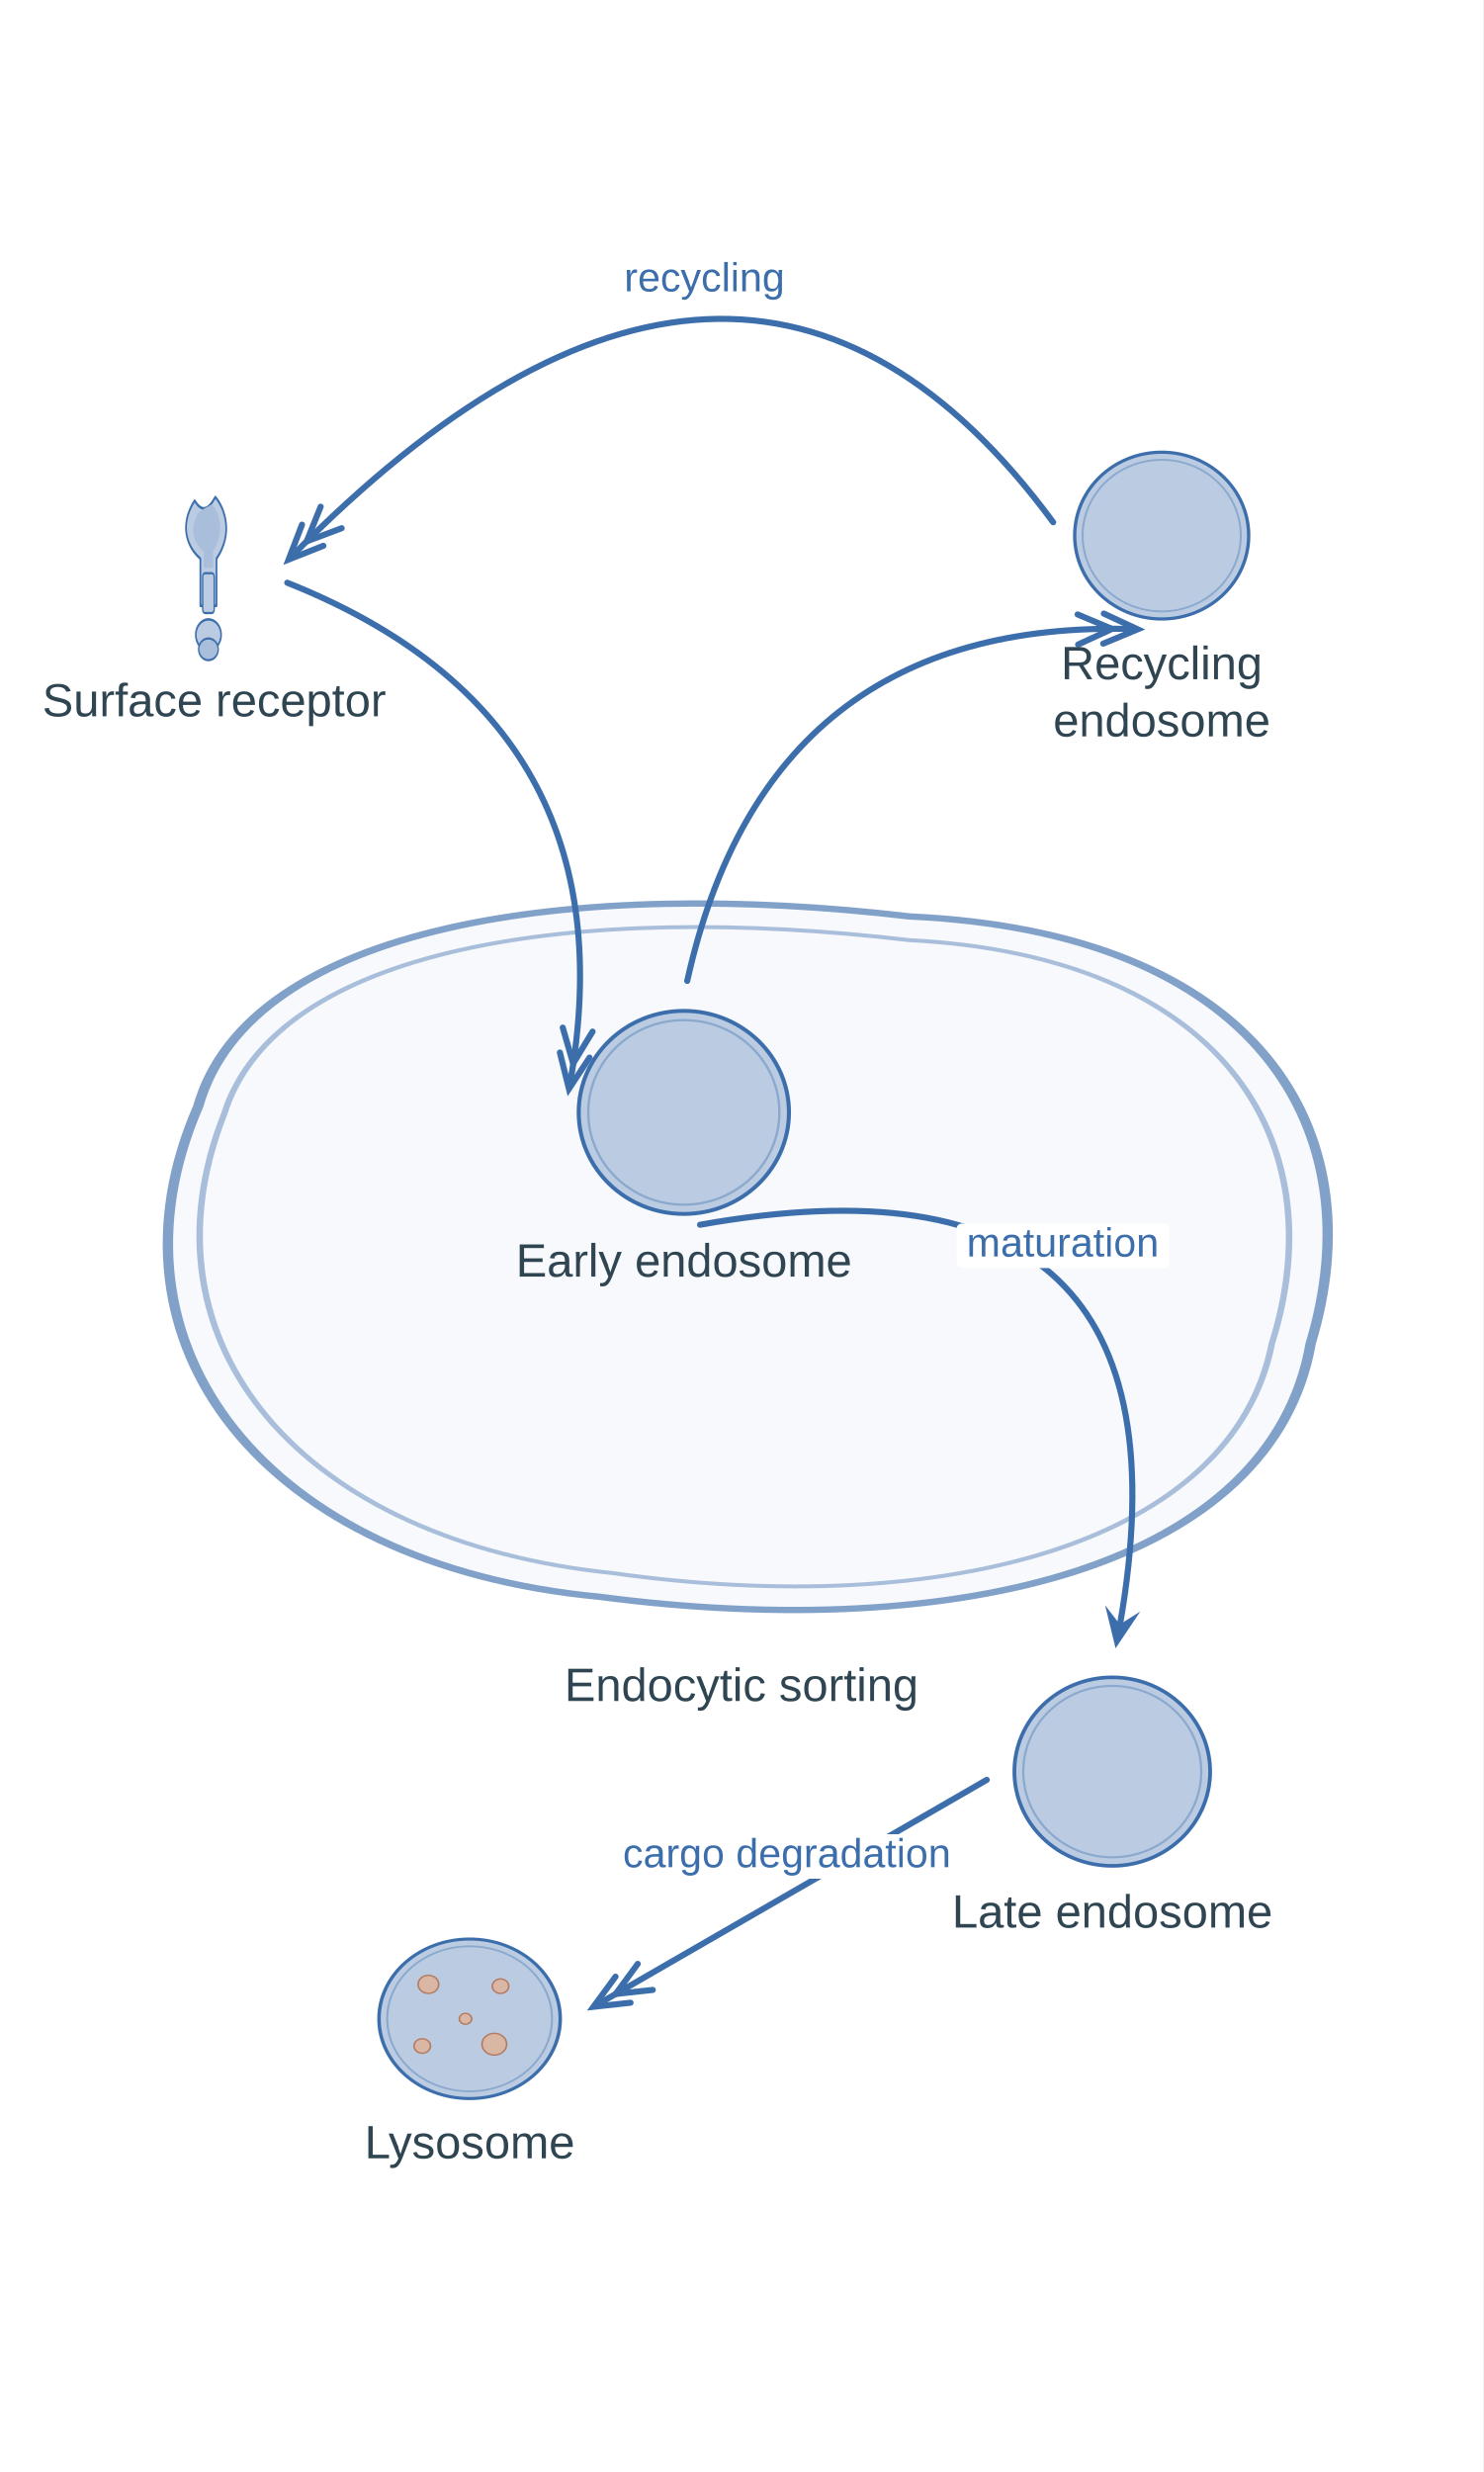
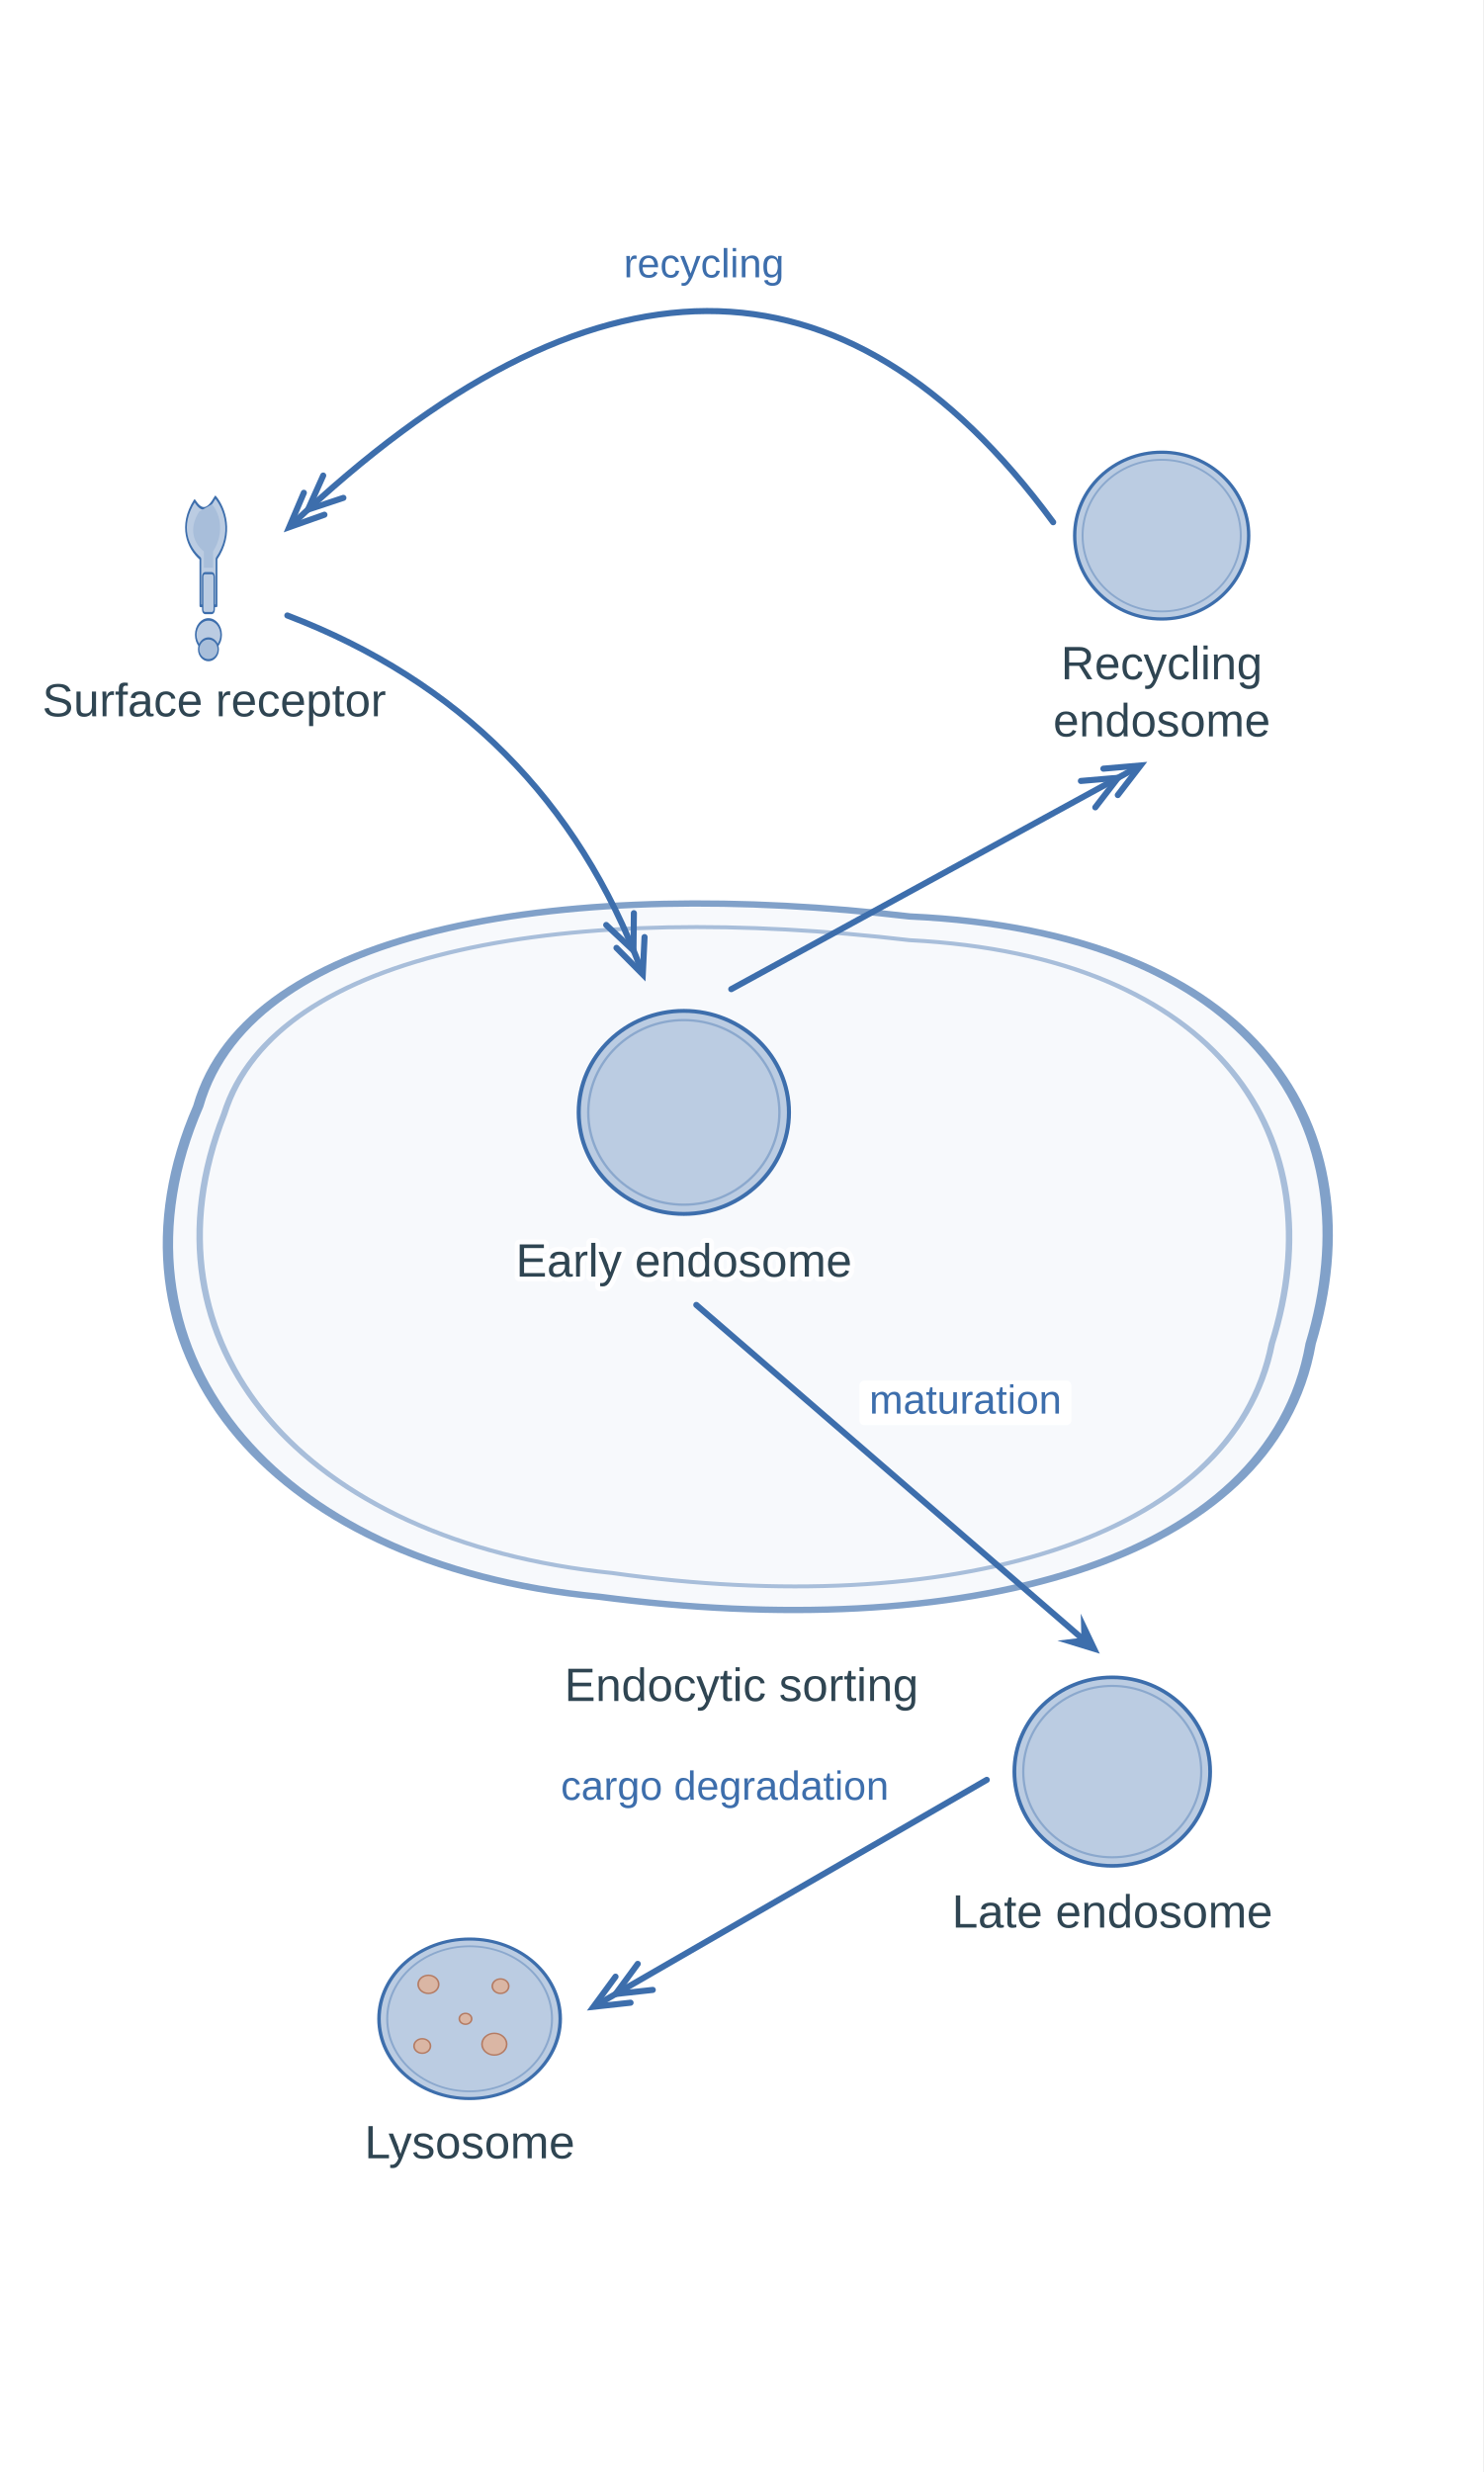
<svg xmlns="http://www.w3.org/2000/svg" width="90.0mm" height="150.0mm" viewBox="0 0 90.0 150.0" data-version="3" data-revision="1">
  <rect width="90.0" height="150.0" fill="#FFFFFF" />
  <g id="layer-compartments" />
  <g id="layer-context">
    <g data-object-id="cell" data-type="cell" id="obj-cell">
      <g data-glyph="cell" transform="rotate(0.0 45.0 76.25)">
        <g transform="translate(5.75 52.25) scale(0.785 0.48)">
          <path d="M 8 31 C 12 8 37 2 63 7 C 90 9 99 34 94 61 C 91 89 67 99 39 93 C 13 89 0 61 8 31 Z" fill="#f7f9fc" stroke="#81a1c9" stroke-width="0.800" stroke-linecap="round" stroke-linejoin="round" />
          <path d="M 10 32 C 14 11 37 5 63 10 C 87 12 96 35 91 61 C 88 86 66 96 40 90 C 16 86 3 61 10 32 Z" fill="none" stroke="#a8beda" stroke-width="0.500" stroke-linecap="round" stroke-linejoin="round" />
        </g>
      </g>
-       <text x="45" y="103.213" font-size="2.822" font-family="Arial,Microsoft YaHei,sans-serif" fill="#2F4552" text-anchor="middle" font-weight="400" data-label-for="cell">Endocytic sorting</text>
+       <text x="45" y="103.213" font-size="2.822" font-family="Arial,Microsoft YaHei,sans-serif" fill="#2F4552" text-anchor="middle" font-weight="400" data-label-for="cell" stroke="#FFFFFF" stroke-width="0.6" stroke-linejoin="round" stroke-opacity="0.85" paint-order="stroke">Endocytic sorting</text>
    </g>
  </g>
  <g id="layer-relations">
    <g data-relation-id="r1" data-relation-type="transports" id="rel-r1">
-       <path fill="none" stroke="#3D6EAC" stroke-width="0.37" stroke-linecap="round" stroke-linejoin="round" d="M 17.433 35.36 Q 38.549 43.77 34.57 65.886" data-line-body="true" data-indirect="false" />
-       <path fill="none" stroke="#3D6EAC" stroke-width="0.37" stroke-linecap="round" stroke-linejoin="miter" data-endpoint="double-chevron" d="M 33.978 63.869 L 34.528 66.067 L 35.777 64.176 M 34.152 62.356 L 34.783 64.533 L 35.961 62.597" stroke-miterlimit="8" />
+       <path fill="none" stroke="#3D6EAC" stroke-width="0.37" stroke-linecap="round" stroke-linejoin="round" d="M 17.438 37.347 Q 33.109 43.338 38.952 58.949" data-line-body="true" data-indirect="false" />
+       <path fill="none" stroke="#3D6EAC" stroke-width="0.37" stroke-linecap="round" stroke-linejoin="miter" data-endpoint="double-chevron" d="M 37.412 57.517 L 39.008 59.126 L 39.116 56.862 M 36.789 56.127 L 38.443 57.677 L 38.468 55.41" stroke-miterlimit="8" />
    </g>
    <g data-relation-id="r2" data-relation-type="transports" id="rel-r2">
-       <path fill="none" stroke="#3D6EAC" stroke-width="0.37" stroke-linecap="round" stroke-linejoin="round" d="M 41.706 59.521 Q 46.586 37.514 68.857 38.172" data-line-body="true" data-indirect="false" />
-       <path fill="none" stroke="#3D6EAC" stroke-width="0.37" stroke-linecap="round" stroke-linejoin="miter" data-endpoint="double-chevron" d="M 66.949 39.056 L 69.042 38.186 L 66.986 37.231 M 65.428 39.109 L 67.486 38.162 L 65.397 37.284" stroke-miterlimit="8" />
+       <path fill="none" stroke="#3D6EAC" stroke-width="0.37" stroke-linecap="round" stroke-linejoin="round" d="M 44.378 60.021 Q 56.717 53.279 69.056 46.538" data-line-body="true" data-indirect="false" />
+       <path fill="none" stroke="#3D6EAC" stroke-width="0.37" stroke-linecap="round" stroke-linejoin="miter" data-endpoint="double-chevron" d="M 67.836 48.245 L 69.219 46.449 L 66.961 46.643 M 66.471 48.99 L 67.854 47.195 L 65.596 47.388" stroke-miterlimit="8" />
    </g>
    <g data-relation-id="r3" data-relation-type="transports" id="rel-r3">
-       <path fill="none" stroke="#3D6EAC" stroke-width="0.37" stroke-linecap="round" stroke-linejoin="round" d="M 63.914 31.69 Q 44.968 5.985 17.643 33.817" data-line-body="true" data-indirect="false" />
-       <path fill="none" stroke="#3D6EAC" stroke-width="0.37" stroke-linecap="round" stroke-linejoin="miter" data-endpoint="double-chevron" d="M 18.327 31.835 L 17.516 33.951 L 19.624 33.119 M 19.46 30.746 L 18.613 32.848 L 20.735 32.052" stroke-miterlimit="8" />
-       <rect x="37.279" y="15.675" width="10.942" height="2.7" rx=".3" fill="#FFFFFF" />
-       <text x="42.75" y="17.675" font-size="2.469" font-family="Arial,Microsoft YaHei,sans-serif" fill="#3D6EAC" text-anchor="middle" font-weight="400">recycling</text>
+       <path fill="none" stroke="#3D6EAC" stroke-width="0.37" stroke-linecap="round" stroke-linejoin="round" d="M 63.914 31.689 Q 44.983 5.975 17.684 31.857" data-line-body="true" data-indirect="false" />
+       <path fill="none" stroke="#3D6EAC" stroke-width="0.37" stroke-linecap="round" stroke-linejoin="miter" data-endpoint="double-chevron" d="M 18.439 29.902 L 17.552 31.988 L 19.689 31.233 M 19.614 28.857 L 18.689 30.925 L 20.839 30.21" stroke-miterlimit="8" />
+       <rect x="37.25" y="14.831" width="10.942" height="2.7" rx=".3" fill="#FFFFFF" />
+       <text x="42.721" y="16.831" font-size="2.469" font-family="Arial,Microsoft YaHei,sans-serif" fill="#3D6EAC" text-anchor="middle" font-weight="400">recycling</text>
    </g>
    <g data-relation-id="r4" data-relation-type="sequence" id="rel-r4">
-       <path fill="none" stroke="#3D6EAC" stroke-width="0.37" stroke-linecap="round" stroke-linejoin="round" d="M 42.483 74.318 Q 73.155 68.853 67.972 98.567" data-line-body="true" data-indirect="false" />
-       <path fill="#3D6EAC" stroke="none" stroke-width="0.37" stroke-linecap="round" stroke-linejoin="round" data-endpoint="step-arrow" d="M 67.701 100.02 L 67.066 97.405 L 67.96 98.565 L 69.2 97.786 Z" />
-       <rect x="58.06" y="74.245" width="12.866" height="2.7" rx=".3" fill="#FFFFFF" />
-       <text x="64.493" y="76.245" font-size="2.469" font-family="Arial,Microsoft YaHei,sans-serif" fill="#3D6EAC" text-anchor="middle" font-weight="400">maturation</text>
+       <path fill="none" stroke="#3D6EAC" stroke-width="0.37" stroke-linecap="round" stroke-linejoin="round" d="M 42.257 79.182 Q 53.941 89.281 65.625 99.38" data-line-body="true" data-indirect="false" />
+       <path fill="#3D6EAC" stroke="none" stroke-width="0.37" stroke-linecap="round" stroke-linejoin="round" data-endpoint="step-arrow" d="M 66.743 100.346 L 64.171 99.555 L 65.625 99.38 L 65.589 97.915 Z" />
+       <rect x="52.153" y="83.777" width="12.866" height="2.7" rx=".3" fill="#FFFFFF" />
+       <text x="58.586" y="85.777" font-size="2.469" font-family="Arial,Microsoft YaHei,sans-serif" fill="#3D6EAC" text-anchor="middle" font-weight="400">maturation</text>
    </g>
    <g data-relation-id="r5" data-relation-type="transports" id="rel-r5">
      <path fill="none" stroke="#3D6EAC" stroke-width="0.37" stroke-linecap="round" stroke-linejoin="round" d="M 59.884 108 Q 48.029 114.839 36.175 121.678" data-line-body="true" data-indirect="false" />
      <path fill="none" stroke="#3D6EAC" stroke-width="0.37" stroke-linecap="round" stroke-linejoin="miter" data-endpoint="double-chevron" d="M 37.355 119.943 L 36.015 121.77 L 38.267 121.524 M 38.703 119.166 L 37.362 120.993 L 39.615 120.747" stroke-miterlimit="8" />
-       <rect x="37.198" y="111.3" width="21.104" height="2.7" rx=".3" fill="#FFFFFF" />
-       <text x="47.75" y="113.3" font-size="2.469" font-family="Arial,Microsoft YaHei,sans-serif" fill="#3D6EAC" text-anchor="middle" font-weight="400">cargo degradation</text>
+       <rect x="33.429" y="107.207" width="21.104" height="2.7" rx=".3" fill="#FFFFFF" />
+       <text x="43.981" y="109.207" font-size="2.469" font-family="Arial,Microsoft YaHei,sans-serif" fill="#3D6EAC" text-anchor="middle" font-weight="400">cargo degradation</text>
    </g>
  </g>
  <g id="layer-objects">
    <g data-object-id="surface" data-type="receptor" id="obj-surface">
      <g data-glyph="surface" transform="rotate(0.0 13.0 35.0)">
        <g transform="translate(9.5 29.5) scale(0.07 0.11)">
          <path d="M 33 8 C 19 22 27 34 38 40 L 38 66 L 52 66 L 52 40 C 67 26 59 12 51 6 C 44 14 39 14 33 8 Z" fill="#bbcce2" stroke="#3D6EAC" stroke-width="1.500" stroke-linecap="round" stroke-linejoin="round" />
          <path d="M 37 14 C 27 24 33 32 41 36 L 41 45 L 49 45 L 49 36 C 60 25 54 14 48 10 Z" fill="#a8beda" stroke="none" stroke-width="0.000" stroke-linecap="round" stroke-linejoin="round" />
          <rect x="40.00" y="48.00" width="10.00" height="22.00" rx="2.00" fill="#bbcce2" stroke="#3D6EAC" stroke-width="1.200" />
          <ellipse cx="45.00" cy="82.00" rx="11.00" ry="8.50" fill="#bbcce2" stroke="#3D6EAC" stroke-width="1.400" />
          <ellipse cx="45.00" cy="90.00" rx="8.50" ry="6.00" fill="#a8beda" stroke="#3D6EAC" stroke-width="1.200" />
        </g>
      </g>
-       <text x="13" y="43.463" font-size="2.822" font-family="Arial,Microsoft YaHei,sans-serif" fill="#2F4552" text-anchor="middle" font-weight="400" data-label-for="surface">Surface receptor</text>
+       <text x="13" y="43.463" font-size="2.822" font-family="Arial,Microsoft YaHei,sans-serif" fill="#2F4552" text-anchor="middle" font-weight="400" data-label-for="surface" stroke="#FFFFFF" stroke-width="0.6" stroke-linejoin="round" stroke-opacity="0.85" paint-order="stroke">Surface receptor</text>
    </g>
    <g data-object-id="early" data-type="vesicle" id="obj-early">
      <g data-glyph="early" transform="rotate(0.0 41.5 67.5)">
        <g transform="translate(34.25 60.5) scale(0.145 0.14)">
          <ellipse cx="50.00" cy="50.00" rx="44.00" ry="44.00" fill="#bbcce2" stroke="#3D6EAC" stroke-width="1.700" />
          <ellipse cx="50.00" cy="50.00" rx="40.00" ry="40.00" fill="none" stroke="#8ba8cd" stroke-width="1.000" />
        </g>
      </g>
-       <text x="41.5" y="77.463" font-size="2.822" font-family="Arial,Microsoft YaHei,sans-serif" fill="#2F4552" text-anchor="middle" font-weight="400" data-label-for="early">Early endosome</text>
+       <text x="41.5" y="77.463" font-size="2.822" font-family="Arial,Microsoft YaHei,sans-serif" fill="#2F4552" text-anchor="middle" font-weight="400" data-label-for="early" stroke="#FFFFFF" stroke-width="0.6" stroke-linejoin="round" stroke-opacity="0.85" paint-order="stroke">Early endosome</text>
    </g>
    <g data-object-id="recycle" data-type="vesicle" id="obj-recycle">
      <g data-glyph="recycle" transform="rotate(0.0 70.5 32.5)">
        <g transform="translate(64.5 26.75) scale(0.12 0.115)">
          <ellipse cx="50.00" cy="50.00" rx="44.00" ry="44.00" fill="#bbcce2" stroke="#3D6EAC" stroke-width="1.700" />
          <ellipse cx="50.00" cy="50.00" rx="40.00" ry="40.00" fill="none" stroke="#8ba8cd" stroke-width="1.000" />
        </g>
      </g>
-       <text x="70.5" y="41.213" font-size="2.822" font-family="Arial,Microsoft YaHei,sans-serif" fill="#2F4552" text-anchor="middle" font-weight="400" data-label-for="recycle">Recycling</text>
-       <text x="70.5" y="44.685" font-size="2.822" font-family="Arial,Microsoft YaHei,sans-serif" fill="#2F4552" text-anchor="middle" font-weight="400" data-label-for="recycle">endosome</text>
+       <text x="70.5" y="41.213" font-size="2.822" font-family="Arial,Microsoft YaHei,sans-serif" fill="#2F4552" text-anchor="middle" font-weight="400" data-label-for="recycle" stroke="#FFFFFF" stroke-width="0.6" stroke-linejoin="round" stroke-opacity="0.85" paint-order="stroke">Recycling</text>
+       <text x="70.5" y="44.685" font-size="2.822" font-family="Arial,Microsoft YaHei,sans-serif" fill="#2F4552" text-anchor="middle" font-weight="400" data-label-for="recycle" stroke="#FFFFFF" stroke-width="0.6" stroke-linejoin="round" stroke-opacity="0.85" paint-order="stroke">endosome</text>
    </g>
    <g data-object-id="late" data-type="mvb" id="obj-late">
      <g data-glyph="late" transform="rotate(0.0 67.5 107.5)">
        <g transform="translate(60.75 101.0) scale(0.135 0.13)">
          <ellipse cx="50.00" cy="50.00" rx="44.00" ry="44.00" fill="#bbcce2" stroke="#3D6EAC" stroke-width="1.700" />
          <ellipse cx="50.00" cy="50.00" rx="40.00" ry="40.00" fill="none" stroke="#8ba8cd" stroke-width="1.000" />
        </g>
      </g>
-       <text x="67.5" y="116.963" font-size="2.822" font-family="Arial,Microsoft YaHei,sans-serif" fill="#2F4552" text-anchor="middle" font-weight="400" data-label-for="late">Late endosome</text>
+       <text x="67.5" y="116.963" font-size="2.822" font-family="Arial,Microsoft YaHei,sans-serif" fill="#2F4552" text-anchor="middle" font-weight="400" data-label-for="late" stroke="#FFFFFF" stroke-width="0.6" stroke-linejoin="round" stroke-opacity="0.85" paint-order="stroke">Late endosome</text>
    </g>
    <g data-object-id="lyso" data-type="vesicle_fusion" id="obj-lyso">
      <g data-glyph="lyso" transform="rotate(0.0 28.5 122.5)">
        <g transform="translate(22.25 117.0) scale(0.125 0.11)">
          <ellipse cx="50.00" cy="50.00" rx="44.00" ry="44.00" fill="#bbcce2" stroke="#3D6EAC" stroke-width="1.700" />
          <ellipse cx="50.00" cy="50.00" rx="40.00" ry="40.00" fill="none" stroke="#8ba8cd" stroke-width="1.000" />
          <ellipse cx="30.00" cy="31.00" rx="5.00" ry="5.00" fill="#dab6a4" stroke="#B47B63" stroke-width="0.800" />
          <ellipse cx="65.00" cy="32.00" rx="4.00" ry="4.00" fill="#dab6a4" stroke="#B47B63" stroke-width="0.800" />
          <ellipse cx="27.00" cy="65.00" rx="4.00" ry="4.00" fill="#dab6a4" stroke="#B47B63" stroke-width="0.800" />
          <ellipse cx="62.00" cy="64.00" rx="6.00" ry="6.00" fill="#dab6a4" stroke="#B47B63" stroke-width="0.800" />
          <ellipse cx="48.00" cy="50.00" rx="3.00" ry="3.00" fill="#dab6a4" stroke="#B47B63" stroke-width="0.800" />
        </g>
      </g>
-       <text x="28.5" y="130.963" font-size="2.822" font-family="Arial,Microsoft YaHei,sans-serif" fill="#2F4552" text-anchor="middle" font-weight="400" data-label-for="lyso">Lysosome</text>
+       <text x="28.5" y="130.963" font-size="2.822" font-family="Arial,Microsoft YaHei,sans-serif" fill="#2F4552" text-anchor="middle" font-weight="400" data-label-for="lyso" stroke="#FFFFFF" stroke-width="0.6" stroke-linejoin="round" stroke-opacity="0.85" paint-order="stroke">Lysosome</text>
    </g>
  </g>
  <g id="layer-callouts" />
</svg>
